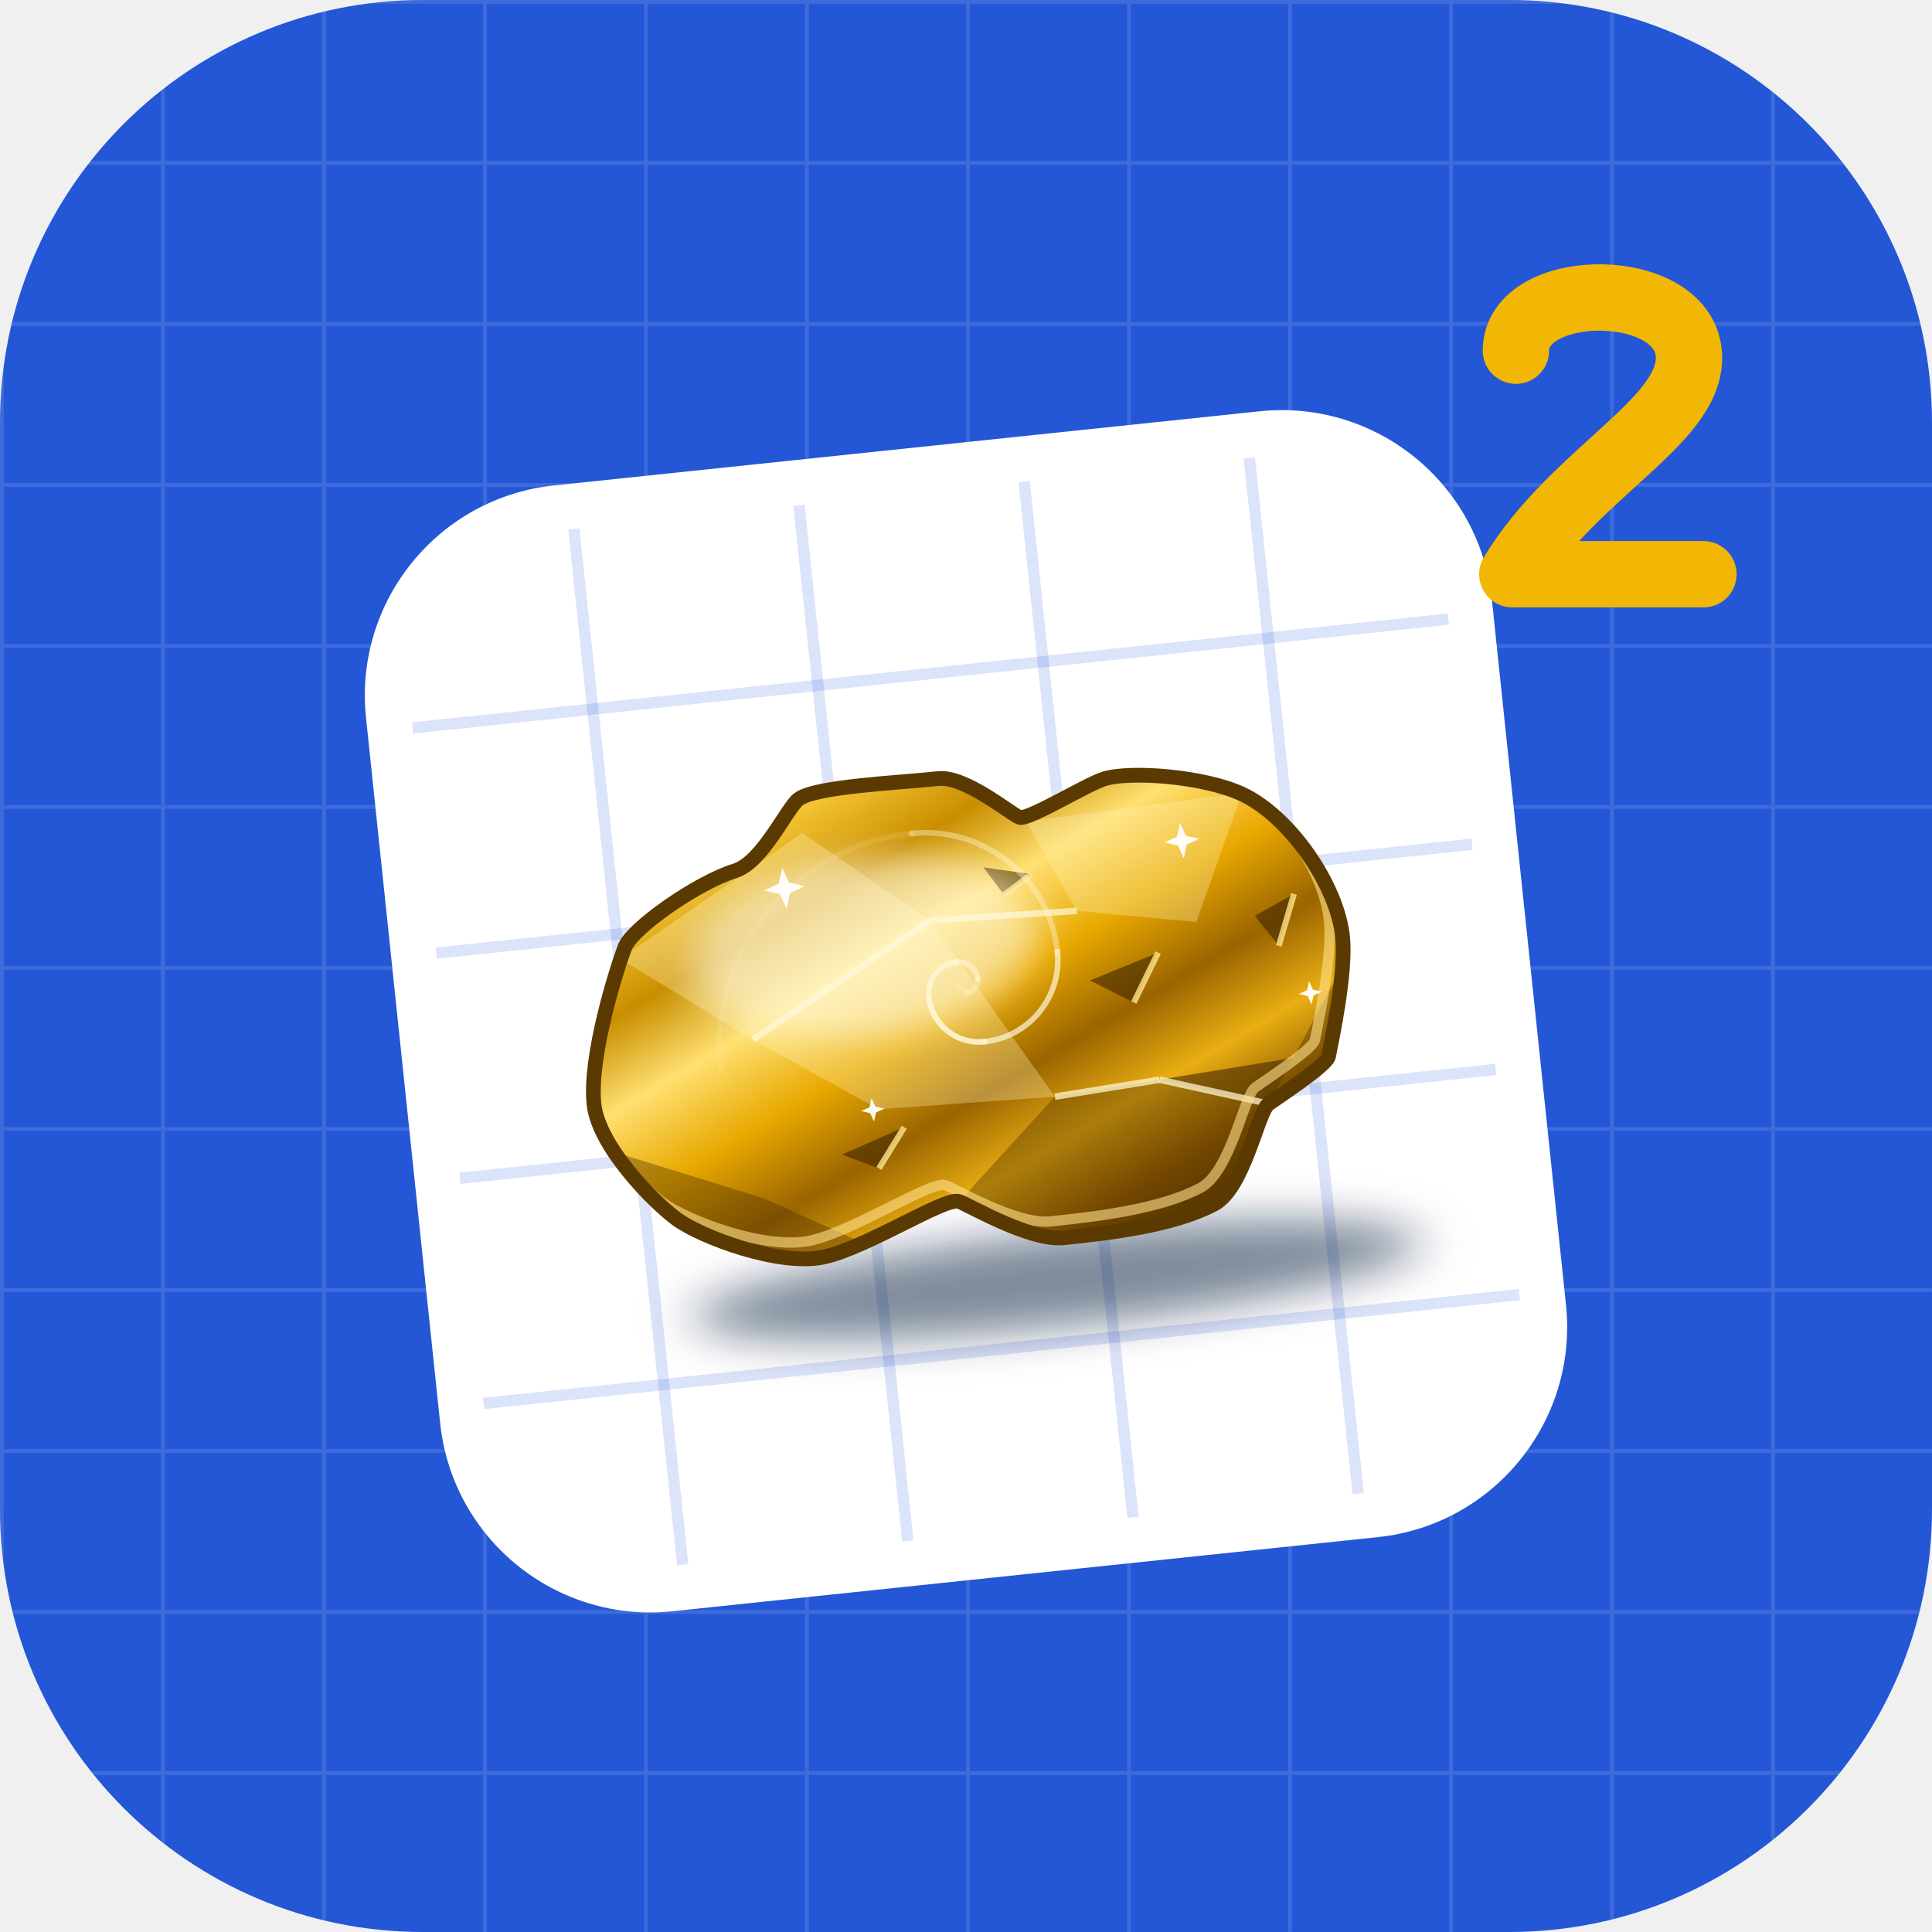
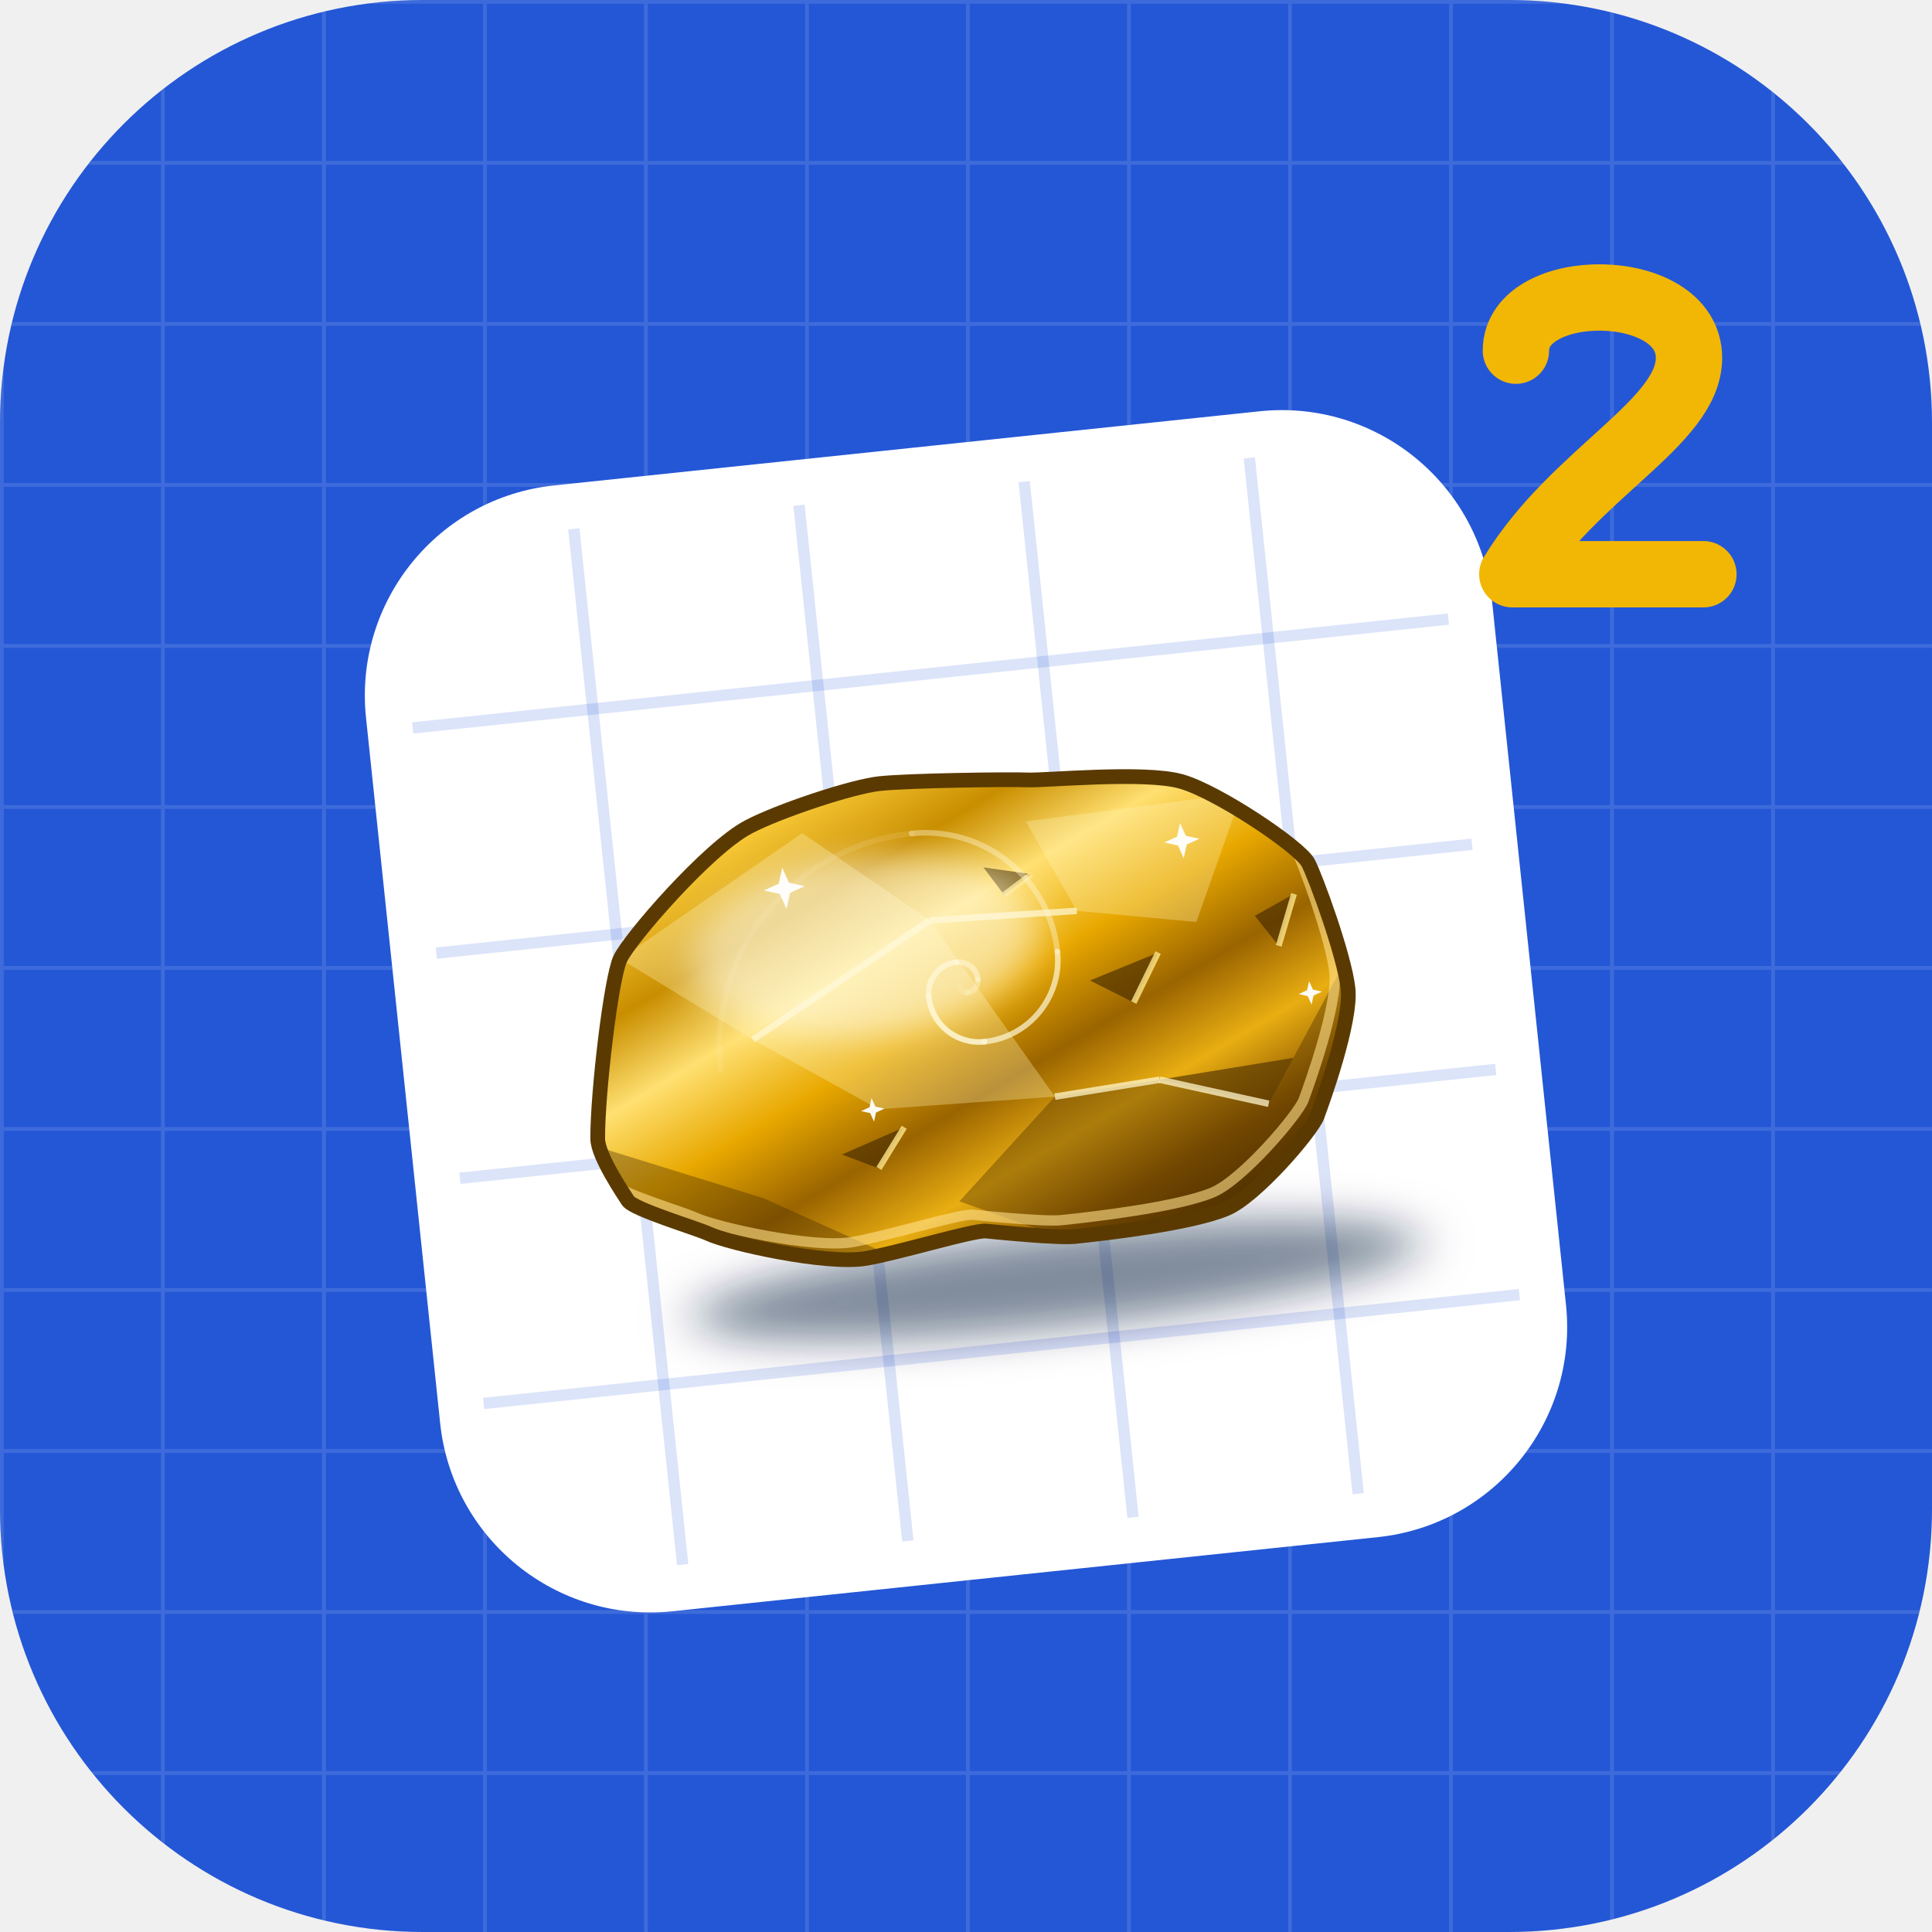
<svg xmlns="http://www.w3.org/2000/svg" viewBox="0 0 512 512" width="512" height="512">
  <defs>
-     <pattern id="g" width="42.67" height="42.67" patternUnits="userSpaceOnUse">
+     <pattern id="pgGrille" width="42.67" height="42.67" patternUnits="userSpaceOnUse">
      <path d="M42.67 0H0V42.67" fill="none" stroke="#fff" stroke-opacity=".12" stroke-width="2" />
    </pattern>
  </defs>
  <rect width="512" height="512" rx="112" fill="#2457d6" />
-   <rect width="512" height="512" rx="112" fill="url(#g)" />
+   <rect width="512" height="512" rx="112" fill="url(#pgGrille)" />
  <g transform="rotate(-6 256 268)">
    <rect x="106" y="118" width="300" height="300" rx="56" fill="#fff" />
    <g stroke="#2457d6" stroke-opacity=".16" stroke-width="3">
      <line x1="166" y1="130" x2="166" y2="406" />
      <line x1="226" y1="130" x2="226" y2="406" />
      <line x1="286" y1="130" x2="286" y2="406" />
      <line x1="346" y1="130" x2="346" y2="406" />
      <line x1="118" y1="178" x2="394" y2="178" />
      <line x1="118" y1="238" x2="394" y2="238" />
      <line x1="118" y1="298" x2="394" y2="298" />
      <line x1="118" y1="358" x2="394" y2="358" />
    </g>
    <g transform="translate(256 268) scale(.78) translate(-271 -270)">
      <defs>
        <linearGradient id="pgOr" x1="0" y1="0" x2=".75" y2="1">
          <stop offset="0" stop-color="#FFF1A8" />
          <stop offset=".14" stop-color="#FFD23F" />
          <stop offset=".3" stop-color="#C98E00" />
          <stop offset=".42" stop-color="#FFE071" />
          <stop offset=".55" stop-color="#E8A800" />
          <stop offset=".68" stop-color="#9A6400" />
          <stop offset=".8" stop-color="#E9AE12" />
          <stop offset=".92" stop-color="#8A5600" />
          <stop offset="1" stop-color="#5E3A00" />
        </linearGradient>
-         <clipPath id="pgClip">
-           <path d="M142.00 288.15 C142.00 271.87 154.34 243.56 157.99 236.28 C161.05 230.17 184.55 217.01 197.98 214.33 C207.55 212.42 217.78 194.89 221.96 192.39 C228.14 188.69 255.54 190.39 269.94 190.39 C279.10 190.39 293.20 204.99 295.93 206.35 C298.76 207.76 319.72 197.61 325.92 196.38 C335.15 194.54 359.79 199.10 371.90 206.35 C387.21 215.52 400.89 240.41 400.89 258.23 C400.89 270.50 393.30 293.43 391.89 298.13 C390.99 301.12 372.58 310.49 369.90 312.09 C365.91 314.48 358.72 339.70 347.91 344.01 C333.33 349.83 311.63 350.00 295.93 350.00 C284.66 350.00 265.31 335.72 261.95 334.04 C257.48 331.81 228.89 346.52 213.97 348.00 C198.67 349.53 173.61 336.89 165.99 330.05 C158.80 323.59 142.00 302.63 142.00 288.15Z" />
-         </clipPath>
        <filter id="pgFlou" x="-30%" y="-80%" width="160%" height="260%">
          <feGaussianBlur stdDeviation="8" />
        </filter>
        <filter id="pgFlou3" x="-50%" y="-80%" width="200%" height="260%">
          <feGaussianBlur stdDeviation="6" />
        </filter>
      </defs>
+       <defs>
+         <clipPath id="pgClip">
+           <path d="M142.03 299.98 C143.56 284.66 152.22 246.33 156.02 239.99 C159.88 233.56 189.50 205.80 204.00 200.00 C214.92 195.63 240.56 190.00 249.97 190.00 C260.00 190.00 293.99 193.11 299.94 194.00 C306.15 194.93 339.77 195.14 351.91 200.00 C363.80 204.75 389.61 226.29 391.89 231.99 C393.89 236.99 400.89 264.76 400.89 275.98 C400.89 287.13 388.29 313.19 385.89 317.98 C383.53 322.70 362.45 342.81 351.91 345.97 C339.43 349.72 310.37 349.97 299.94 349.97 C293.86 349.97 272.94 345.57 269.96 344.97 C265.81 344.14 238.54 349.44 227.98 349.97 C214.55 350.64 182.94 340.13 176.01 335.97 C172.22 333.69 151.61 325.14 150.03 321.97 C148.77 319.46 141.45 305.80 142.03 299.98Z" />
+         </clipPath>
+       </defs>
      <ellipse cx="292" cy="364" rx="124" ry="16" fill="#061237" opacity=".5" filter="url(#pgFlou)" />
-       <path d="M142.00 288.15 C142.00 271.87 154.34 243.56 157.99 236.28 C161.05 230.17 184.55 217.01 197.98 214.33 C207.55 212.42 217.78 194.89 221.96 192.39 C228.14 188.69 255.54 190.39 269.94 190.39 C279.10 190.39 293.20 204.99 295.93 206.35 C298.76 207.76 319.72 197.61 325.92 196.38 C335.15 194.54 359.79 199.10 371.90 206.35 C387.21 215.52 400.89 240.41 400.89 258.23 C400.89 270.50 393.30 293.43 391.89 298.13 C390.99 301.12 372.58 310.49 369.90 312.09 C365.91 314.48 358.72 339.70 347.91 344.01 C333.33 349.83 311.63 350.00 295.93 350.00 C284.66 350.00 265.31 335.72 261.95 334.04 C257.48 331.81 228.89 346.52 213.97 348.00 C198.67 349.53 173.61 336.89 165.99 330.05 C158.80 323.59 142.00 302.63 142.00 288.15Z" fill="url(#pgOr)" />
+       <path d="M142.03 299.98 C143.56 284.66 152.22 246.33 156.02 239.99 C159.88 233.56 189.50 205.80 204.00 200.00 C214.92 195.63 240.56 190.00 249.97 190.00 C260.00 190.00 293.99 193.11 299.94 194.00 C306.15 194.93 339.77 195.14 351.91 200.00 C363.80 204.75 389.61 226.29 391.89 231.99 C393.89 236.99 400.89 264.76 400.89 275.98 C400.89 287.13 388.29 313.19 385.89 317.98 C383.53 322.70 362.45 342.81 351.91 345.97 C339.43 349.72 310.37 349.97 299.94 349.97 C293.86 349.97 272.94 345.57 269.96 344.97 C265.81 344.14 238.54 349.44 227.98 349.97 C214.55 350.64 182.94 340.13 176.01 335.97 C172.22 333.69 151.61 325.14 150.03 321.97 C148.77 319.46 141.45 305.80 142.03 299.98Z" fill="url(#pgOr)" />
      <g clip-path="url(#pgClip)">
        <polygon points="300,352 334,300 404,296 404,360" fill="#4A2C00" opacity=".38" />
        <polygon points="140,302 196,326 244,354 140,354" fill="#4A2C00" opacity=".38" />
        <polygon points="262,334 298,302 334,300 300,352" fill="#4A2C00" opacity=".38" />
        <polygon points="370,312 404,262 404,296 334,300" fill="#4A2C00" opacity=".38" />
        <polygon points="156,240 222,204 262,238 198,272" fill="#FFF3B8" opacity=".32" />
        <polygon points="298,208 372,206 352,248 312,240" fill="#FFF3B8" opacity=".32" />
        <polygon points="198,272 262,238 298,302 238,300" fill="#FFF3B8" opacity=".32" />
        <line x1="198" y1="272" x2="262" y2="238" stroke="#FFF6CC" stroke-width="2.2" opacity=".75" />
        <line x1="262" y1="238" x2="312" y2="240" stroke="#FFF6CC" stroke-width="2.2" opacity=".75" />
        <line x1="298" y1="302" x2="334" y2="300" stroke="#FFF6CC" stroke-width="2.2" opacity=".75" />
        <line x1="334" y1="300" x2="370" y2="312" stroke="#FFF6CC" stroke-width="2.2" opacity=".75" />
        <polygon points="314,264 338,257 328,273" fill="#3E2400" opacity=".6" />
        <line x1="328" y1="273" x2="338" y2="257" stroke="#FFE68A" stroke-width="2" opacity=".8" />
        <polygon points="224,314 246,307 236,320" fill="#3E2400" opacity=".6" />
        <line x1="236" y1="320" x2="246" y2="307" stroke="#FFE68A" stroke-width="2" opacity=".8" />
        <polygon points="372,248 386,242 379,259" fill="#3E2400" opacity=".6" />
        <line x1="379" y1="259" x2="386" y2="242" stroke="#FFE68A" stroke-width="2" opacity=".8" />
        <polygon points="282,222 298,226 288,232" fill="#3E2400" opacity=".6" />
        <line x1="288" y1="232" x2="298" y2="226" stroke="#FFE68A" stroke-width="2" opacity=".8" />
-         <path d="M142.00 288.15 C142.00 271.87 154.34 243.56 157.99 236.28 C161.05 230.17 184.55 217.01 197.98 214.33 C207.55 212.42 217.78 194.89 221.96 192.39 C228.14 188.69 255.54 190.39 269.94 190.39 C279.10 190.39 293.20 204.99 295.93 206.35 C298.76 207.76 319.72 197.61 325.92 196.38 C335.15 194.54 359.79 199.10 371.90 206.35 C387.21 215.52 400.89 240.41 400.89 258.23 C400.89 270.50 393.30 293.43 391.89 298.13 C390.99 301.12 372.58 310.49 369.90 312.09 C365.91 314.48 358.72 339.70 347.91 344.01 C333.33 349.83 311.63 350.00 295.93 350.00 C284.66 350.00 265.31 335.72 261.95 334.04 C257.48 331.81 228.89 346.52 213.97 348.00 C198.67 349.53 173.61 336.89 165.99 330.05 C158.80 323.59 142.00 302.63 142.00 288.15Z" transform="translate(-4 -6)" fill="none" stroke="#FFE08A" stroke-width="3.5" opacity=".6" />
+         <path d="M142.03 299.98 C143.56 284.66 152.22 246.33 156.02 239.99 C159.88 233.56 189.50 205.80 204.00 200.00 C214.92 195.63 240.56 190.00 249.97 190.00 C260.00 190.00 293.99 193.11 299.94 194.00 C306.15 194.93 339.77 195.14 351.91 200.00 C363.80 204.75 389.61 226.29 391.89 231.99 C393.89 236.99 400.89 264.76 400.89 275.98 C400.89 287.13 388.29 313.19 385.89 317.98 C383.53 322.70 362.45 342.81 351.91 345.97 C339.43 349.72 310.37 349.97 299.94 349.97 C293.86 349.97 272.94 345.57 269.96 344.97 C265.81 344.14 238.54 349.44 227.98 349.97 C214.55 350.64 182.94 340.13 176.01 335.97 C172.22 333.69 151.61 325.14 150.03 321.97 C148.77 319.46 141.45 305.80 142.03 299.98Z" transform="translate(-4 -6)" fill="none" stroke="#FFE08A" stroke-width="3.5" opacity=".6" />
        <ellipse cx="239.1" cy="244.5" rx="59.0" ry="30.6" fill="#FFFBE6" opacity=".55" filter="url(#pgFlou3)" />
      </g>
-       <path d="M142.00 288.15 C142.00 271.87 154.34 243.56 157.99 236.28 C161.05 230.17 184.55 217.01 197.98 214.33 C207.55 212.42 217.78 194.89 221.96 192.39 C228.14 188.69 255.54 190.39 269.94 190.39 C279.10 190.39 293.20 204.99 295.93 206.35 C298.76 207.76 319.72 197.61 325.92 196.38 C335.15 194.54 359.79 199.10 371.90 206.35 C387.21 215.52 400.89 240.41 400.89 258.23 C400.89 270.50 393.30 293.43 391.89 298.13 C390.99 301.12 372.58 310.49 369.90 312.09 C365.91 314.48 358.72 339.70 347.91 344.01 C333.33 349.83 311.63 350.00 295.93 350.00 C284.66 350.00 265.31 335.72 261.95 334.04 C257.48 331.81 228.89 346.52 213.97 348.00 C198.67 349.53 173.61 336.89 165.99 330.05 C158.80 323.59 142.00 302.63 142.00 288.15Z" fill="none" stroke="#5A3A00" stroke-width="5" stroke-linejoin="round" />
+       <path d="M142.03 299.98 C143.56 284.66 152.22 246.33 156.02 239.99 C159.88 233.56 189.50 205.80 204.00 200.00 C214.92 195.63 240.56 190.00 249.97 190.00 C260.00 190.00 293.99 193.11 299.94 194.00 C306.15 194.93 339.77 195.14 351.91 200.00 C363.80 204.75 389.61 226.29 391.89 231.99 C393.89 236.99 400.89 264.76 400.89 275.98 C400.89 287.13 388.29 313.19 385.89 317.98 C383.53 322.70 362.45 342.81 351.91 345.97 C339.43 349.72 310.37 349.97 299.94 349.97 C293.86 349.97 272.94 345.57 269.96 344.97 C265.81 344.14 238.54 349.44 227.98 349.97 C214.55 350.64 182.94 340.13 176.01 335.97 C172.22 333.69 151.61 325.14 150.03 321.97 C148.77 319.46 141.45 305.80 142.03 299.98Z" fill="none" stroke="#5A3A00" stroke-width="5" stroke-linejoin="round" />
      <path d="M186.00 280.93 A72.93 72.93 0 0 1 258.93 208.00" fill="none" stroke="#FFF8D8" stroke-width="1.9" stroke-linecap="round" opacity="0.12" />
      <path d="M258.93 208.00 A45.07 45.07 0 0 1 304.00 253.07" fill="none" stroke="#FFF8D8" stroke-width="1.9" stroke-linecap="round" opacity="0.4" />
      <path d="M304.00 253.07 A27.86 27.86 0 0 1 276.14 280.93" fill="none" stroke="#FFF8D8" stroke-width="1.9" stroke-linecap="round" opacity="0.7" />
      <path d="M276.14 280.93 A17.22 17.22 0 0 1 258.93 263.71" fill="none" stroke="#FFF8D8" stroke-width="1.9" stroke-linecap="round" opacity="0.85" />
      <path d="M258.93 263.71 A10.64 10.64 0 0 1 269.57 253.07" fill="none" stroke="#FFF8D8" stroke-width="1.9" stroke-linecap="round" opacity="0.75" />
      <path d="M269.57 253.07 A6.58 6.58 0 0 1 276.14 259.65" fill="none" stroke="#FFF8D8" stroke-width="1.9" stroke-linecap="round" opacity="0.55" />
      <path d="M276.14 259.65 A4.06 4.06 0 0 1 272.08 263.71" fill="none" stroke="#FFF8D8" stroke-width="1.9" stroke-linecap="round" opacity="0.35" />
      <path d="M272.08 263.71 A2.51 2.51 0 0 1 269.57 261.20" fill="none" stroke="#FFF8D8" stroke-width="1.9" stroke-linecap="round" opacity="0.15" />
      <path d="M214 215 L215.75 220.25 221 222 215.75 223.75 214 229 212.25 223.75 207 222 212.25 220.25Z" fill="#fff" opacity=".95" />
      <path d="M350 214 L351.5 218.5 356 220 351.5 221.5 350 226 348.5 221.5 344 220 348.5 218.5Z" fill="#fff" opacity=".95" />
      <path d="M236 296 L237.0 299.0 240 300 237.0 301.0 236 304 235.0 301.0 232 300 235.0 299.0Z" fill="#fff" opacity=".95" />
      <path d="M388 272 L389.0 275.0 392 276 389.0 277.0 388 280 387.0 277.0 384 276 387.0 275.0Z" fill="#fff" opacity=".95" />
    </g>
  </g>
  <path transform="translate(396 70) scale(0.9555556)" d="M6 24 C6 4 54 4 54 26 C54 44 22 58 5 86 L58 86" fill="none" stroke="#F2B705" stroke-width="18.4" stroke-linecap="round" stroke-linejoin="round" />
</svg>
